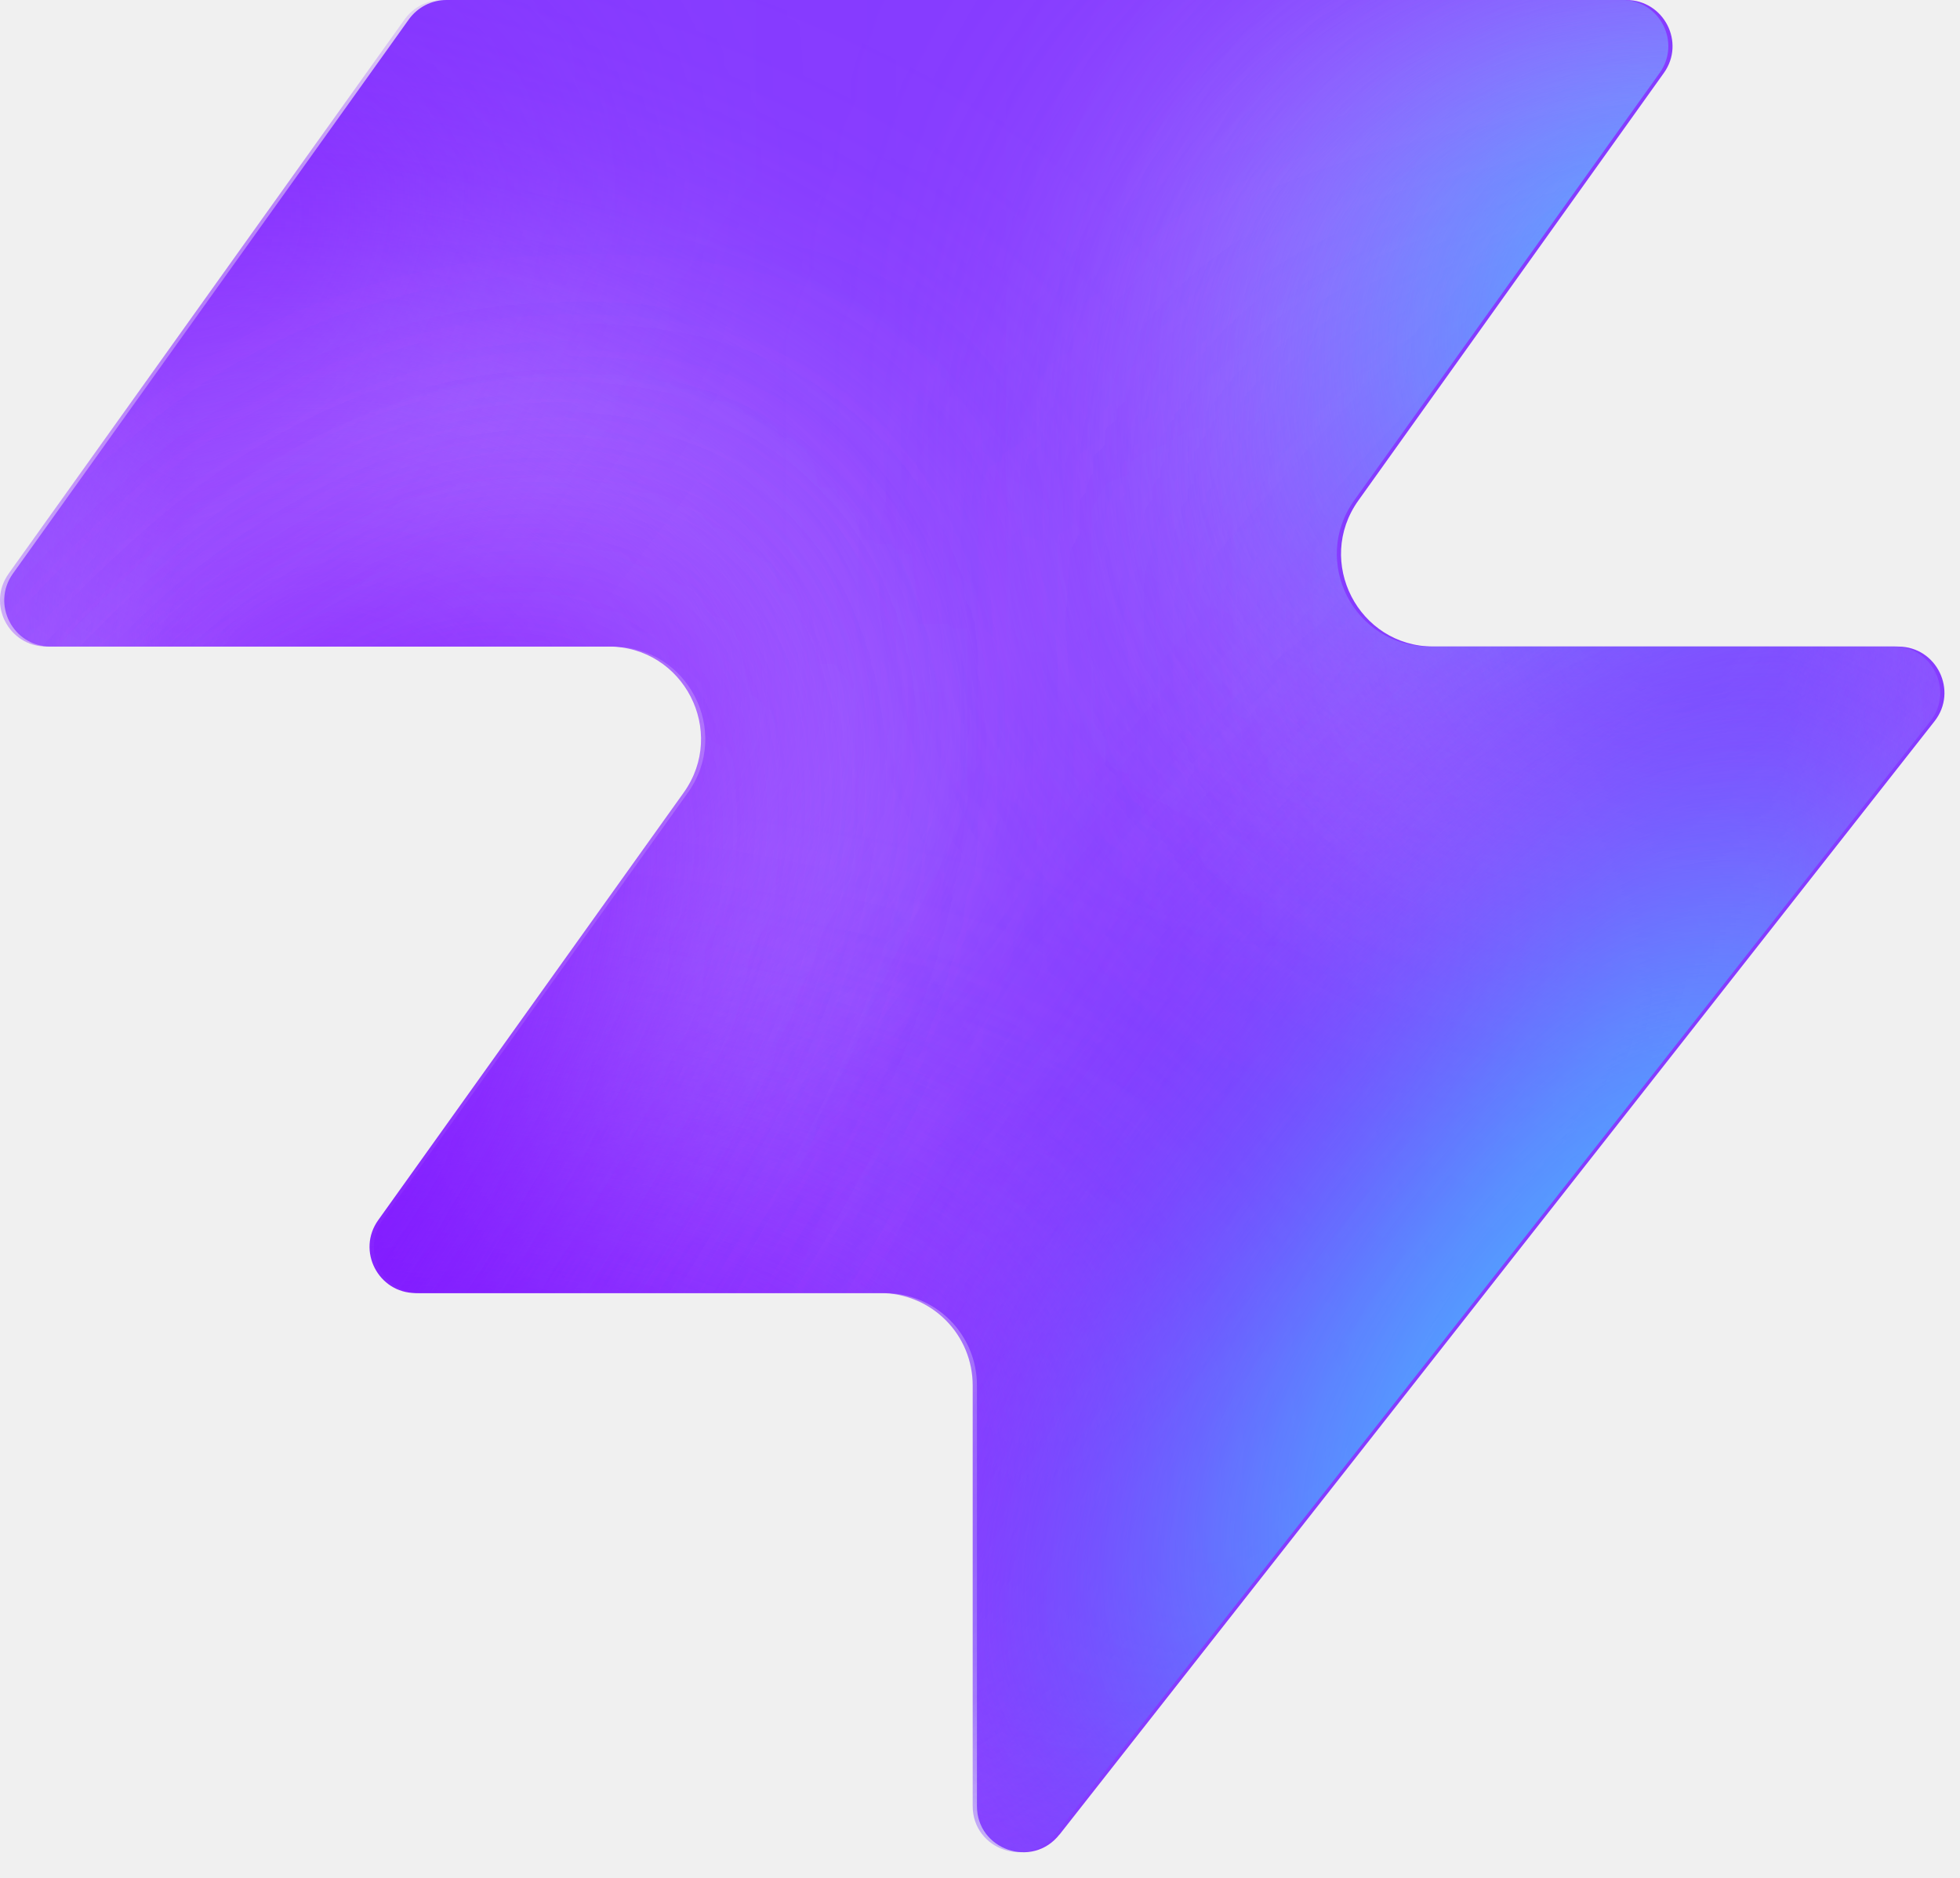
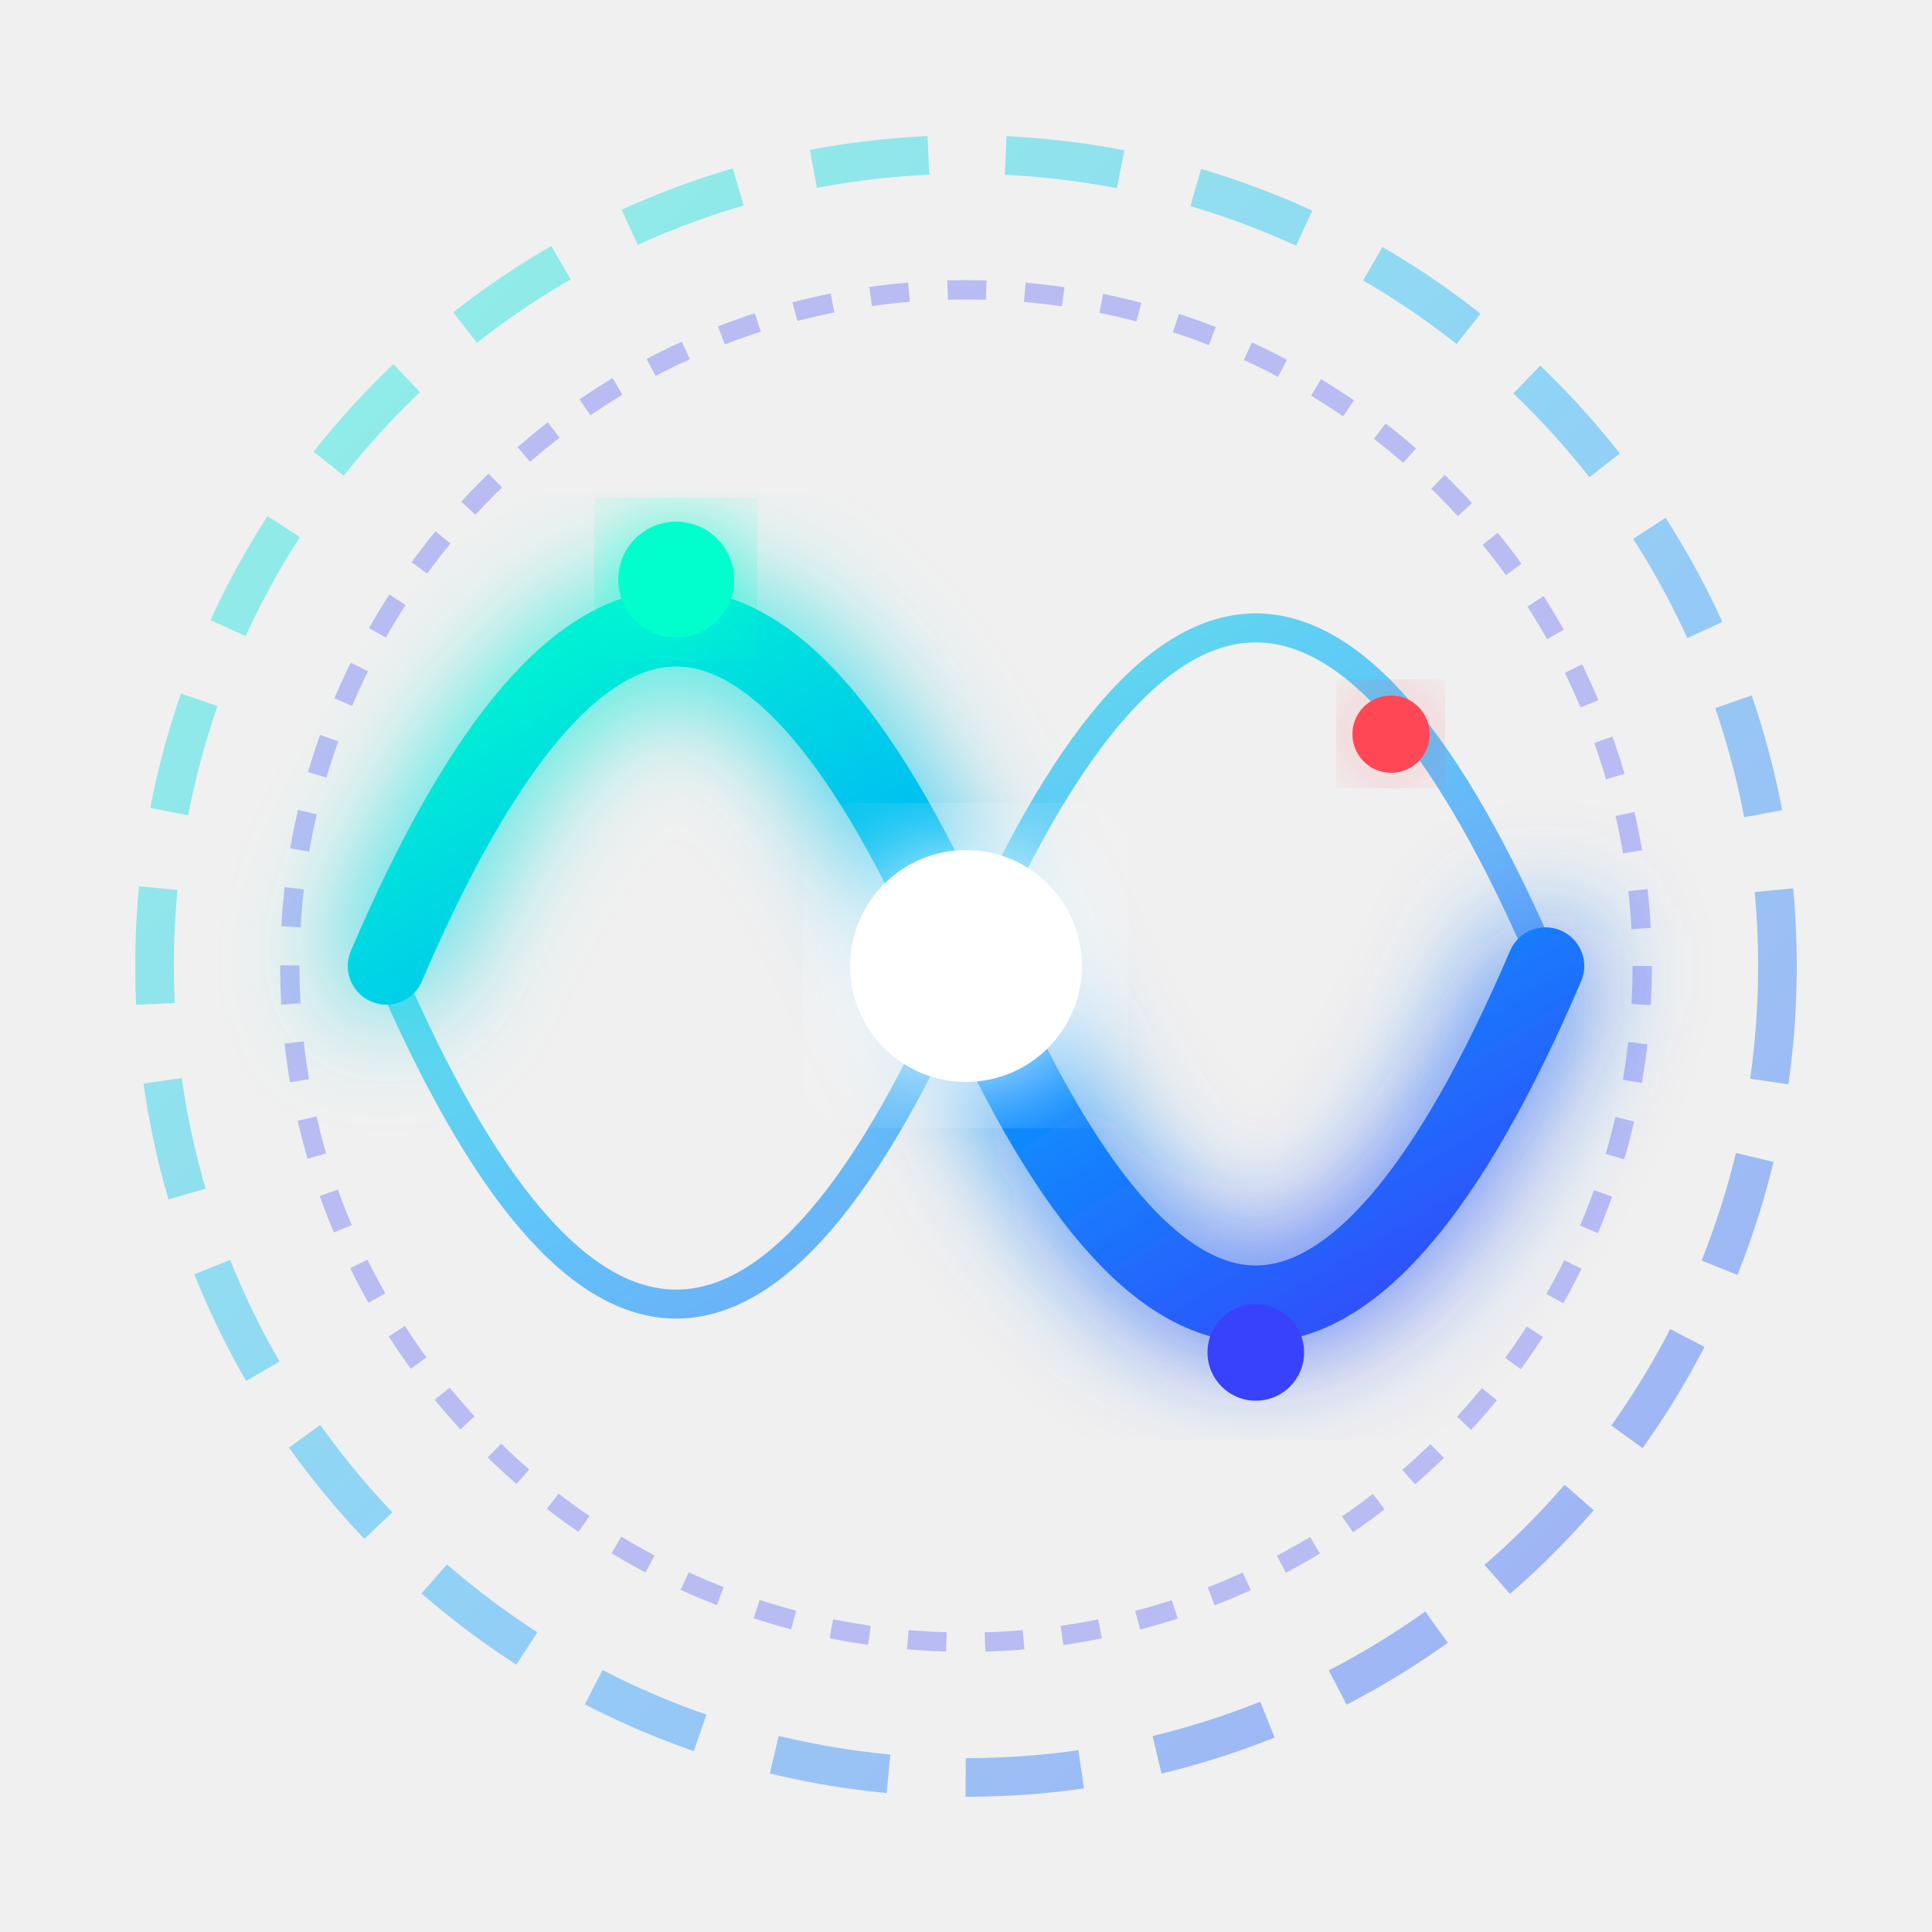
- <svg xmlns="http://www.w3.org/2000/svg" width="48" height="46" fill="none" viewBox="0 0 48 46">
-   <path fill="#863bff" d="M25.946 44.938c-.664.845-2.021.375-2.021-.698V33.937a2.26 2.26 0 0 0-2.262-2.262H10.287c-.92 0-1.456-1.04-.92-1.788l7.48-10.471c1.07-1.497 0-3.578-1.842-3.578H1.237c-.92 0-1.456-1.04-.92-1.788L10.013.474c.214-.297.556-.474.92-.474h28.894c.92 0 1.456 1.04.92 1.788l-7.48 10.471c-1.07 1.498 0 3.579 1.842 3.579h11.377c.943 0 1.473 1.088.89 1.83L25.947 44.94z" style="fill:#863bff;fill:color(display-p3 .525 .23 1);fill-opacity:1" />
-   <mask id="a" width="48" height="46" x="0" y="0" maskUnits="userSpaceOnUse" style="mask-type:alpha">
-     <path fill="#000" d="M25.842 44.938c-.664.844-2.021.375-2.021-.698V33.937a2.26 2.26 0 0 0-2.262-2.262H10.183c-.92 0-1.456-1.04-.92-1.788l7.48-10.471c1.07-1.498 0-3.579-1.842-3.579H1.133c-.92 0-1.456-1.04-.92-1.787L9.91.473c.214-.297.556-.474.92-.474h28.894c.92 0 1.456 1.04.92 1.788l-7.48 10.471c-1.07 1.498 0 3.578 1.842 3.578h11.377c.943 0 1.473 1.088.89 1.832L25.843 44.94z" style="fill:#000;fill-opacity:1" />
-   </mask>
-   <g mask="url(#a)">
-     <g filter="url(#b)">
-       <ellipse cx="5.508" cy="14.704" fill="#ede6ff" rx="5.508" ry="14.704" style="fill:#ede6ff;fill:color(display-p3 .927 .903 1);fill-opacity:1" transform="matrix(.00324 1 1 -.00324 -4.47 31.516)" />
-     </g>
-     <g filter="url(#c)">
-       <ellipse cx="10.399" cy="29.851" fill="#ede6ff" rx="10.399" ry="29.851" style="fill:#ede6ff;fill:color(display-p3 .927 .903 1);fill-opacity:1" transform="matrix(.00324 1 1 -.00324 -39.328 7.883)" />
-     </g>
-     <g filter="url(#d)">
-       <ellipse cx="5.508" cy="30.487" fill="#7e14ff" rx="5.508" ry="30.487" style="fill:#7e14ff;fill:color(display-p3 .492 .077 1);fill-opacity:1" transform="rotate(89.814 -25.913 -14.639)scale(1 -1)" />
-     </g>
-     <g filter="url(#e)">
-       <ellipse cx="5.508" cy="30.599" fill="#7e14ff" rx="5.508" ry="30.599" style="fill:#7e14ff;fill:color(display-p3 .492 .077 1);fill-opacity:1" transform="rotate(89.814 -32.644 -3.334)scale(1 -1)" />
-     </g>
-     <g filter="url(#f)">
-       <ellipse cx="5.508" cy="30.599" fill="#7e14ff" rx="5.508" ry="30.599" style="fill:#7e14ff;fill:color(display-p3 .492 .077 1);fill-opacity:1" transform="matrix(.00324 1 1 -.00324 -34.34 30.47)" />
-     </g>
-     <g filter="url(#g)">
-       <ellipse cx="14.072" cy="22.078" fill="#ede6ff" rx="14.072" ry="22.078" style="fill:#ede6ff;fill:color(display-p3 .927 .903 1);fill-opacity:1" transform="rotate(93.35 24.506 48.493)scale(-1 1)" />
-     </g>
-     <g filter="url(#h)">
-       <ellipse cx="3.47" cy="21.501" fill="#7e14ff" rx="3.47" ry="21.501" style="fill:#7e14ff;fill:color(display-p3 .492 .077 1);fill-opacity:1" transform="rotate(89.009 28.708 47.59)scale(-1 1)" />
-     </g>
-     <g filter="url(#i)">
-       <ellipse cx="3.47" cy="21.501" fill="#7e14ff" rx="3.47" ry="21.501" style="fill:#7e14ff;fill:color(display-p3 .492 .077 1);fill-opacity:1" transform="rotate(89.009 28.708 47.59)scale(-1 1)" />
-     </g>
-     <g filter="url(#j)">
-       <ellipse cx=".387" cy="8.972" fill="#7e14ff" rx="4.407" ry="29.108" style="fill:#7e14ff;fill:color(display-p3 .492 .077 1);fill-opacity:1" transform="rotate(39.51 .387 8.972)" />
-     </g>
-     <g filter="url(#k)">
-       <ellipse cx="47.523" cy="-6.092" fill="#7e14ff" rx="4.407" ry="29.108" style="fill:#7e14ff;fill:color(display-p3 .492 .077 1);fill-opacity:1" transform="rotate(37.892 47.523 -6.092)" />
-     </g>
-     <g filter="url(#l)">
-       <ellipse cx="41.412" cy="6.333" fill="#47bfff" rx="5.971" ry="9.665" style="fill:#47bfff;fill:color(display-p3 .28 .748 1);fill-opacity:1" transform="rotate(37.892 41.412 6.333)" />
-     </g>
-     <g filter="url(#m)">
-       <ellipse cx="-1.879" cy="38.332" fill="#7e14ff" rx="4.407" ry="29.108" style="fill:#7e14ff;fill:color(display-p3 .492 .077 1);fill-opacity:1" transform="rotate(37.892 -1.88 38.332)" />
-     </g>
-     <g filter="url(#n)">
-       <ellipse cx="-1.879" cy="38.332" fill="#7e14ff" rx="4.407" ry="29.108" style="fill:#7e14ff;fill:color(display-p3 .492 .077 1);fill-opacity:1" transform="rotate(37.892 -1.88 38.332)" />
-     </g>
-     <g filter="url(#o)">
-       <ellipse cx="35.651" cy="29.907" fill="#7e14ff" rx="4.407" ry="29.108" style="fill:#7e14ff;fill:color(display-p3 .492 .077 1);fill-opacity:1" transform="rotate(37.892 35.651 29.907)" />
-     </g>
-     <g filter="url(#p)">
-       <ellipse cx="38.418" cy="32.4" fill="#47bfff" rx="5.971" ry="15.297" style="fill:#47bfff;fill:color(display-p3 .28 .748 1);fill-opacity:1" transform="rotate(37.892 38.418 32.4)" />
-     </g>
-   </g>
+ <svg xmlns="http://www.w3.org/2000/svg" viewBox="0 0 100 100" width="100%" height="100%">
  <defs>
-     <filter id="b" width="60.045" height="41.654" x="-19.77" y="16.149" color-interpolation-filters="sRGB" filterUnits="userSpaceOnUse">
-       <feFlood flood-opacity="0" result="BackgroundImageFix" />
-       <feBlend in="SourceGraphic" in2="BackgroundImageFix" result="shape" />
-       <feGaussianBlur result="effect1_foregroundBlur_2002_17158" stdDeviation="7.659" />
-     </filter>
-     <filter id="c" width="90.34" height="51.437" x="-54.613" y="-7.533" color-interpolation-filters="sRGB" filterUnits="userSpaceOnUse">
-       <feFlood flood-opacity="0" result="BackgroundImageFix" />
-       <feBlend in="SourceGraphic" in2="BackgroundImageFix" result="shape" />
-       <feGaussianBlur result="effect1_foregroundBlur_2002_17158" stdDeviation="7.659" />
-     </filter>
-     <filter id="d" width="79.355" height="29.4" x="-49.64" y="2.03" color-interpolation-filters="sRGB" filterUnits="userSpaceOnUse">
-       <feFlood flood-opacity="0" result="BackgroundImageFix" />
-       <feBlend in="SourceGraphic" in2="BackgroundImageFix" result="shape" />
-       <feGaussianBlur result="effect1_foregroundBlur_2002_17158" stdDeviation="4.596" />
-     </filter>
-     <filter id="e" width="79.579" height="29.4" x="-45.045" y="20.029" color-interpolation-filters="sRGB" filterUnits="userSpaceOnUse">
-       <feFlood flood-opacity="0" result="BackgroundImageFix" />
-       <feBlend in="SourceGraphic" in2="BackgroundImageFix" result="shape" />
-       <feGaussianBlur result="effect1_foregroundBlur_2002_17158" stdDeviation="4.596" />
-     </filter>
-     <filter id="f" width="79.579" height="29.4" x="-43.513" y="21.178" color-interpolation-filters="sRGB" filterUnits="userSpaceOnUse">
-       <feFlood flood-opacity="0" result="BackgroundImageFix" />
-       <feBlend in="SourceGraphic" in2="BackgroundImageFix" result="shape" />
-       <feGaussianBlur result="effect1_foregroundBlur_2002_17158" stdDeviation="4.596" />
-     </filter>
-     <filter id="g" width="74.749" height="58.852" x="15.756" y="-17.901" color-interpolation-filters="sRGB" filterUnits="userSpaceOnUse">
-       <feFlood flood-opacity="0" result="BackgroundImageFix" />
-       <feBlend in="SourceGraphic" in2="BackgroundImageFix" result="shape" />
-       <feGaussianBlur result="effect1_foregroundBlur_2002_17158" stdDeviation="7.659" />
-     </filter>
-     <filter id="h" width="61.377" height="25.362" x="23.548" y="2.284" color-interpolation-filters="sRGB" filterUnits="userSpaceOnUse">
-       <feFlood flood-opacity="0" result="BackgroundImageFix" />
-       <feBlend in="SourceGraphic" in2="BackgroundImageFix" result="shape" />
-       <feGaussianBlur result="effect1_foregroundBlur_2002_17158" stdDeviation="4.596" />
-     </filter>
-     <filter id="i" width="61.377" height="25.362" x="23.548" y="2.284" color-interpolation-filters="sRGB" filterUnits="userSpaceOnUse">
-       <feFlood flood-opacity="0" result="BackgroundImageFix" />
-       <feBlend in="SourceGraphic" in2="BackgroundImageFix" result="shape" />
-       <feGaussianBlur result="effect1_foregroundBlur_2002_17158" stdDeviation="4.596" />
-     </filter>
-     <filter id="j" width="56.045" height="63.649" x="-27.636" y="-22.853" color-interpolation-filters="sRGB" filterUnits="userSpaceOnUse">
-       <feFlood flood-opacity="0" result="BackgroundImageFix" />
-       <feBlend in="SourceGraphic" in2="BackgroundImageFix" result="shape" />
-       <feGaussianBlur result="effect1_foregroundBlur_2002_17158" stdDeviation="4.596" />
-     </filter>
-     <filter id="k" width="54.814" height="64.646" x="20.116" y="-38.415" color-interpolation-filters="sRGB" filterUnits="userSpaceOnUse">
-       <feFlood flood-opacity="0" result="BackgroundImageFix" />
-       <feBlend in="SourceGraphic" in2="BackgroundImageFix" result="shape" />
-       <feGaussianBlur result="effect1_foregroundBlur_2002_17158" stdDeviation="4.596" />
-     </filter>
-     <filter id="l" width="33.541" height="35.313" x="24.641" y="-11.323" color-interpolation-filters="sRGB" filterUnits="userSpaceOnUse">
-       <feFlood flood-opacity="0" result="BackgroundImageFix" />
-       <feBlend in="SourceGraphic" in2="BackgroundImageFix" result="shape" />
-       <feGaussianBlur result="effect1_foregroundBlur_2002_17158" stdDeviation="4.596" />
-     </filter>
-     <filter id="m" width="54.814" height="64.646" x="-29.286" y="6.009" color-interpolation-filters="sRGB" filterUnits="userSpaceOnUse">
-       <feFlood flood-opacity="0" result="BackgroundImageFix" />
-       <feBlend in="SourceGraphic" in2="BackgroundImageFix" result="shape" />
-       <feGaussianBlur result="effect1_foregroundBlur_2002_17158" stdDeviation="4.596" />
-     </filter>
-     <filter id="n" width="54.814" height="64.646" x="-29.286" y="6.009" color-interpolation-filters="sRGB" filterUnits="userSpaceOnUse">
-       <feFlood flood-opacity="0" result="BackgroundImageFix" />
-       <feBlend in="SourceGraphic" in2="BackgroundImageFix" result="shape" />
-       <feGaussianBlur result="effect1_foregroundBlur_2002_17158" stdDeviation="4.596" />
-     </filter>
-     <filter id="o" width="54.814" height="64.646" x="8.244" y="-2.416" color-interpolation-filters="sRGB" filterUnits="userSpaceOnUse">
-       <feFlood flood-opacity="0" result="BackgroundImageFix" />
-       <feBlend in="SourceGraphic" in2="BackgroundImageFix" result="shape" />
-       <feGaussianBlur result="effect1_foregroundBlur_2002_17158" stdDeviation="4.596" />
-     </filter>
-     <filter id="p" width="39.409" height="43.623" x="18.713" y="10.588" color-interpolation-filters="sRGB" filterUnits="userSpaceOnUse">
-       <feFlood flood-opacity="0" result="BackgroundImageFix" />
-       <feBlend in="SourceGraphic" in2="BackgroundImageFix" result="shape" />
-       <feGaussianBlur result="effect1_foregroundBlur_2002_17158" stdDeviation="4.596" />
+     <linearGradient id="neonGrad" x1="0%" y1="0%" x2="100%" y2="100%">
+       <stop offset="0%" style="stop-color:#00ffcc;stop-opacity:1" />
+       <stop offset="50%" style="stop-color:#00a8ff;stop-opacity:1" />
+       <stop offset="100%" style="stop-color:#3742fa;stop-opacity:1" />
+     </linearGradient>
+     <filter id="glow" x="-20%" y="-20%" width="140%" height="140%">
+       <feGaussianBlur stdDeviation="3" result="blur" />
+       <feMerge>
+         <feMergeNode in="blur" />
+         <feMergeNode in="SourceGraphic" />
+       </feMerge>
    </filter>
  </defs>
+   <circle cx="50" cy="50" r="42" fill="none" stroke="url(#neonGrad)" stroke-width="2" stroke-dasharray="6 4" opacity="0.4" />
+   <circle cx="50" cy="50" r="35" fill="none" stroke="#3742fa" stroke-width="1" stroke-dasharray="2 2" opacity="0.3" />
+   <path d="M 20 50 Q 35 15 50 50 T 80 50" fill="none" stroke="url(#neonGrad)" stroke-width="4" stroke-linecap="round" filter="url(#glow)" />
+   <path d="M 20 50 Q 35 85 50 50 T 80 50" fill="none" stroke="url(#neonGrad)" stroke-width="1.5" stroke-linecap="round" opacity="0.6" />
+   <circle cx="50" cy="50" r="6" fill="#ffffff" filter="url(#glow)" />
+   <circle cx="35" cy="30" r="3" fill="#00ffcc" filter="url(#glow)" />
+   <circle cx="65" cy="70" r="2.5" fill="#3742fa" />
+   <circle cx="72" cy="38" r="2" fill="#ff4757" filter="url(#glow)" />
</svg>
